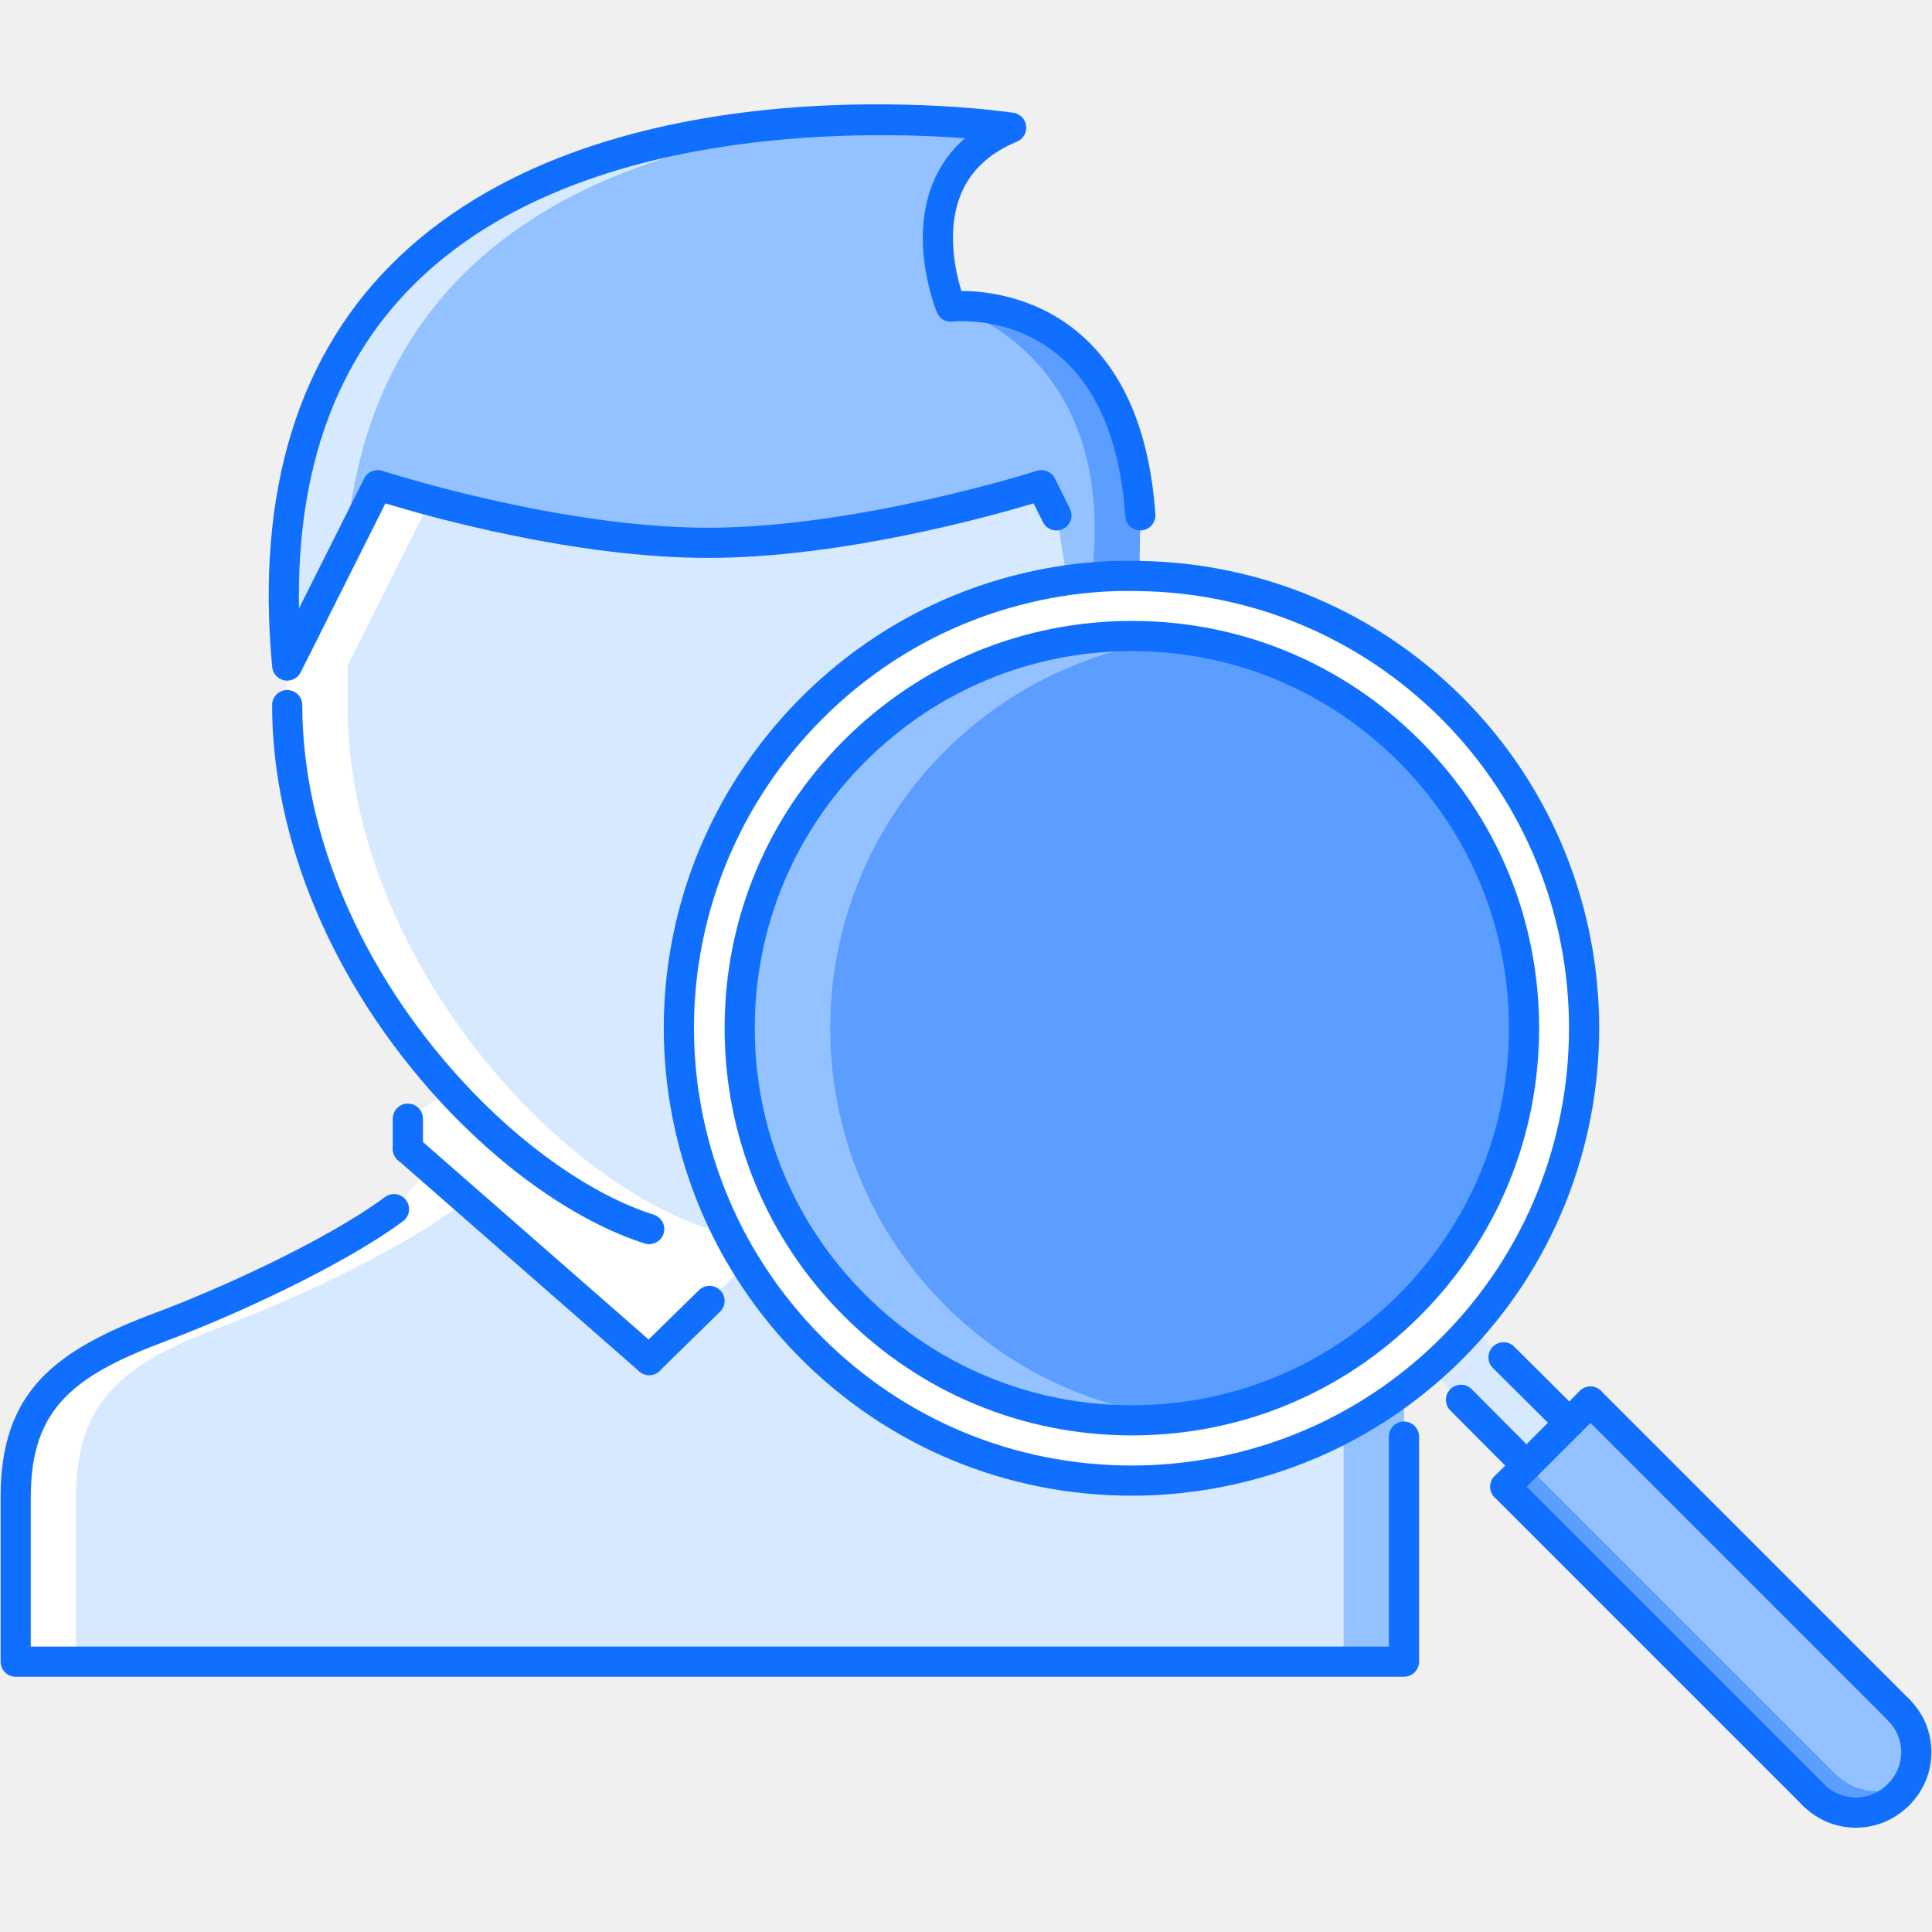
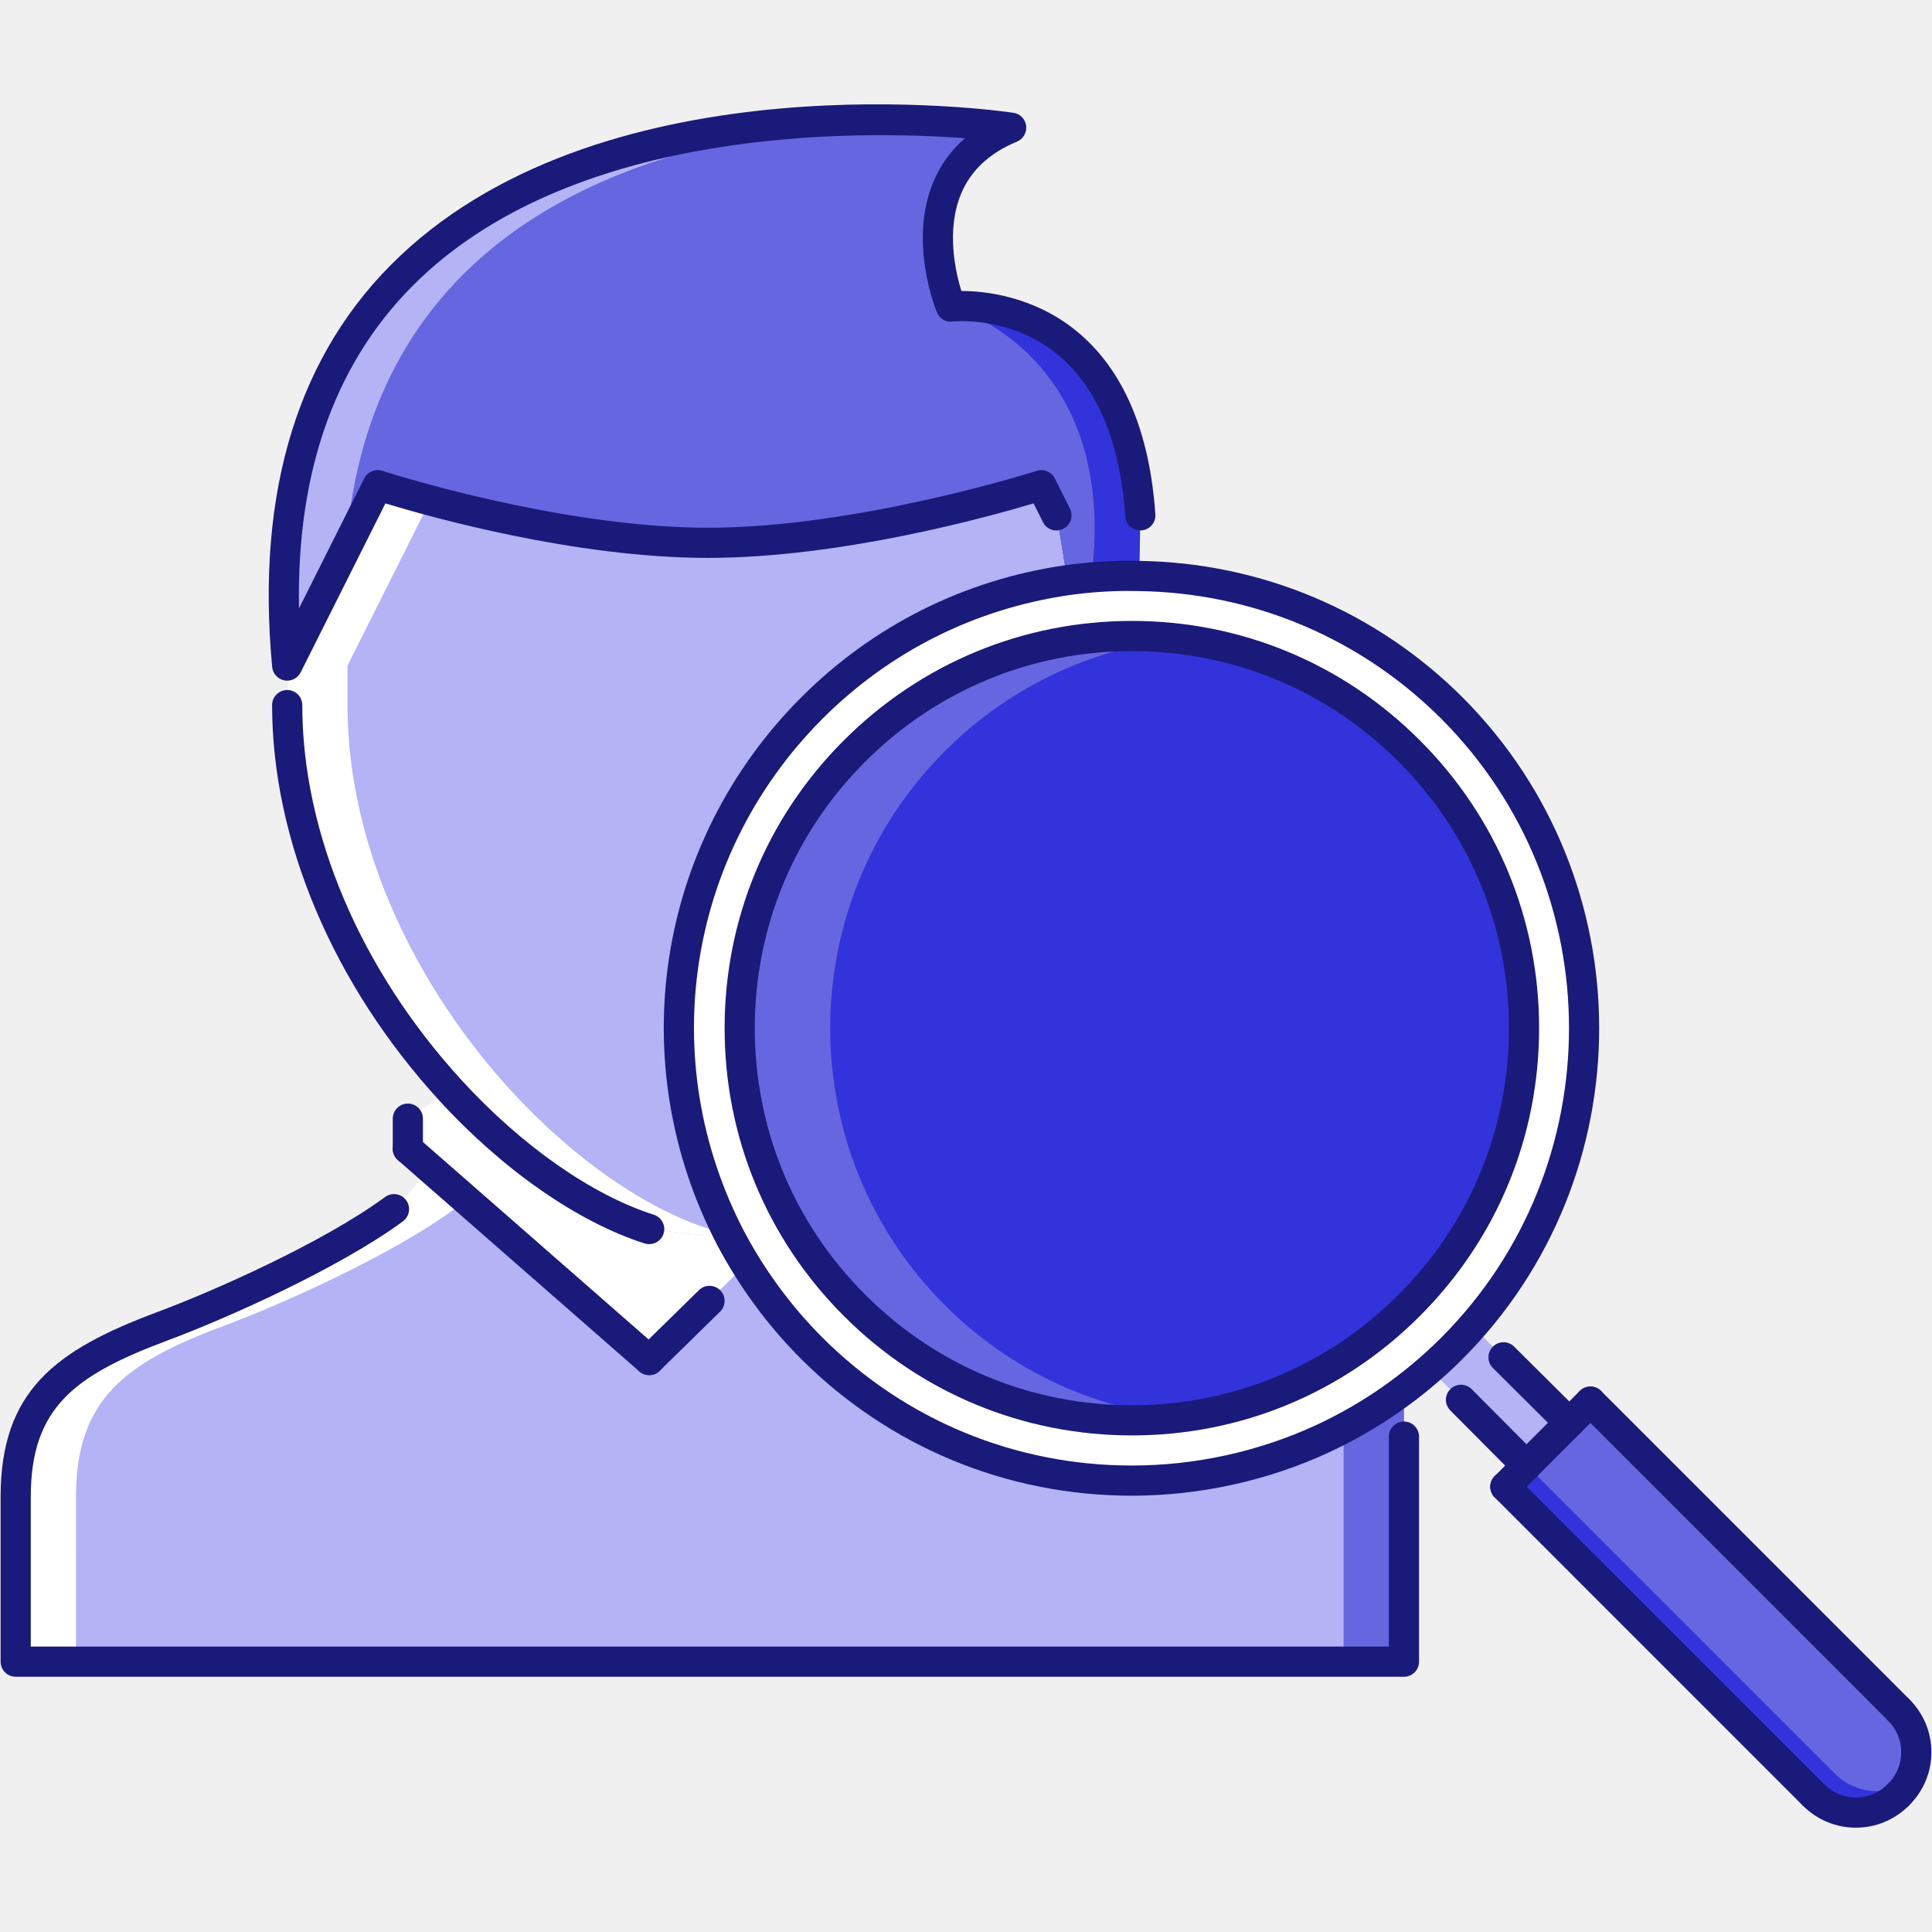
<svg xmlns="http://www.w3.org/2000/svg" version="1.1" id="Layer_1" x="0px" y="0px" width="512px" height="512px" viewBox="0 0 512 512" enable-background="new 0 0 512 512" xml:space="preserve">
+   <style>
+ 	.primary {
+ 		fill: #3333DB;
+ 	}
+ 
+ 	.darker-primary{
+ 		fill: #2525B4;
+ 	}
+ 
+ 	.lighter-primary {
+ 		fill: #6666E0;
+ 	}
+ 
+ 	.very-light-primary {
+ 		fill: #B3B3F5;
+ 	}
+ 
+ 	.double-dark-primary {
+ 		fill: #1A1A7A;
+ 	}
+ 
+ 	.white {
+ 		fill: #fff;
+ 	}
+ </style>
  <g id="_x39__man_x2C__search_x2C__hunter_x2C__head_x2C__job_x2C__work_x2C__office">
    <g>
      <g>
-         <polygon fill="#D7E9FF" points="391.062,352.319 379.758,363.624 404.521,388.404 415.842,377.092    " />
+         <polygon class="very-light-primary" points="391.062,352.319 379.758,363.624 404.521,388.404 415.842,377.092    " />
      </g>
    </g>
    <g>
      <g>
-         <path fill="#94C1FF" d="M251.989,81.25c0,0,45.964-5.594,50.212,55.321l-0.5,16.071c-6.309-0.16-12.695,0.242-18.939,1.116     l-2.795-17.184l-3.998-7.994c0,0-47.401,15.267-88.334,15.271c-40.855,0-87.542-15.274-87.542-15.274L76.109,176.38     C59.877,3.225,267.975,33.841,267.975,33.841C237.522,46.395,251.989,81.25,251.989,81.25z" />
+         <path class="lighter-primary" d="M251.989,81.25c0,0,45.964-5.594,50.212,55.321l-0.5,16.071c-6.309-0.16-12.695,0.242-18.939,1.116     l-2.795-17.184l-3.998-7.994c0,0-47.401,15.267-88.334,15.271c-40.855,0-87.542-15.274-87.542-15.274L76.109,176.38     C59.877,3.225,267.975,33.841,267.975,33.841C237.522,46.395,251.989,81.25,251.989,81.25z" />
      </g>
    </g>
    <g>
      <g>
        <g>
-           <path fill="#5C9EFF" d="M251.989,81.25c0,0,44.654,11.983,37.283,71.732l12.68-0.34l0.25-16.071      C297.953,75.656,251.989,81.25,251.989,81.25z" />
+           <path class="primary" d="M251.989,81.25c0,0,44.654,11.983,37.283,71.732l12.68-0.34l0.25-16.071      C297.953,75.656,251.989,81.25,251.989,81.25z" />
        </g>
      </g>
    </g>
    <g>
      <g>
        <g>
-           <path fill="#D7E9FF" d="M241.34,31.877C185.768,30.374,63.523,42.112,76.109,176.38l15.567-31.033      C98.718,50.31,186.861,33.247,241.34,31.877z" />
+           <path class="very-light-primary" d="M241.34,31.877C185.768,30.374,63.523,42.112,76.109,176.38l15.567-31.033      C98.718,50.31,186.861,33.247,241.34,31.877z" />
        </g>
      </g>
    </g>
    <g>
      <g>
-         <path fill="#94C1FF" d="M503.096,475.626c-6.23,6.308-16.301,6.315-22.547,0l-81.617-81.624l5.59-5.598l11.352-11.359     l5.605-5.599l81.617,81.624C509.42,459.309,509.42,469.388,503.096,475.626z" />
+         <path class="lighter-primary" d="M503.096,475.626c-6.23,6.308-16.301,6.315-22.547,0l-81.617-81.624l5.59-5.598l11.352-11.359     l5.605-5.599l81.617,81.624C509.42,459.309,509.42,469.388,503.096,475.626z" />
      </g>
    </g>
    <g>
      <g>
-         <path fill="#5C9EFF" d="M486.201,469.966l-81.617-81.616l-0.062,0.055l-5.59,5.598l81.617,81.624     c6.246,6.315,16.316,6.308,22.547,0c0.982-0.984,1.764-2.077,2.451-3.209C499.426,476.07,491.463,475.298,486.201,469.966z" />
+         <path class="primary" d="M486.201,469.966l-81.617-81.616l-0.062,0.055l-5.59,5.598l81.617,81.624     c6.246,6.315,16.316,6.308,22.547,0c0.982-0.984,1.764-2.077,2.451-3.209C499.426,476.07,491.463,475.298,486.201,469.966z" />
      </g>
    </g>
    <g>
      <g>
-         <path fill="#D7E9FF" d="M113.926,309.574l-5.839-5.121v-7.994l11.273-7.511c16.629,18.151,35.656,31.338,52.683,36.771     l21.665,2.562c5.52,10.391,12.632,20.22,21.423,29.019c36.615,36.538,90.974,44.532,135.349,23.983l21.58-12.912     c0,25.826,0,71.989,0,71.989H4.158c0,0,0-17.823,0-43.642c0-25.826,12.874-35.5,38.692-45.173     c16.793-6.237,45.57-19.346,61.56-31.104L113.926,309.574z" />
+         <path class="very-light-primary" d="M113.926,309.574l-5.839-5.121v-7.994l11.273-7.511c16.629,18.151,35.656,31.338,52.683,36.771     l21.665,2.562c5.52,10.391,12.632,20.22,21.423,29.019c36.615,36.538,90.974,44.532,135.349,23.983l21.58-12.912     c0,25.826,0,71.989,0,71.989H4.158c0,0,0-17.823,0-43.642c0-25.826,12.874-35.5,38.692-45.173     c16.793-6.237,45.57-19.346,61.56-31.104L113.926,309.574z" />
      </g>
    </g>
    <g>
      <g>
        <g>
          <path fill="#FFFFFF" d="M58.839,351.546c16.793-6.237,45.57-19.346,61.56-31.104l9.517-10.876l-5.84-5.105l-0.008-8.002      l1.554-1.031c-2.115-2.084-4.208-4.239-6.261-6.479l-11.273,7.511v7.994l5.839,5.121l-9.517,10.868      C88.42,332.2,59.643,345.309,42.85,351.546c-25.818,9.673-38.692,19.347-38.692,45.173c0,25.818,0,43.642,0,43.642h15.989      c0,0,0-17.823-0.008-43.642C20.147,370.893,33.021,361.219,58.839,351.546z" />
        </g>
      </g>
    </g>
    <g>
      <g>
        <polygon fill="#FFFFFF" points="172.043,360.423 108.087,304.453 108.087,296.459 119.36,288.948 204.021,328.757    " />
      </g>
    </g>
    <g>
      <g>
-         <path fill="#D7E9FF" d="M279.967,136.575l2.795,17.184c-24.777,3.595-48.604,14.869-67.63,33.899     c-37.975,38.052-45.095,95.373-21.423,140.624l-21.665-2.562c-17.027-5.434-36.054-18.62-52.683-36.771     c-24.226-26.467-43.251-63.477-43.251-102.091V176.38l23.983-47.803c0,0,46.687,15.274,87.542,15.274     c40.933-0.004,88.334-15.271,88.334-15.271L279.967,136.575z" />
+         <path class="very-light-primary" d="M279.967,136.575l2.795,17.184c-24.777,3.595-48.604,14.869-67.63,33.899     c-37.975,38.052-45.095,95.373-21.423,140.624l-21.665-2.562c-17.027-5.434-36.054-18.62-52.683-36.771     c-24.226-26.467-43.251-63.477-43.251-102.091V176.38l23.983-47.803c0,0,46.687,15.274,87.542,15.274     c40.933-0.004,88.334-15.271,88.334-15.271L279.967,136.575z" />
      </g>
    </g>
    <g>
      <g>
        <g>
          <path fill="#FFFFFF" d="M188.033,325.72c-17.028-5.434-36.054-18.628-52.683-36.771      c-24.226-26.463-43.252-63.477-43.252-102.087v-10.478l21.954-43.763c-8.58-2.299-13.959-4.044-13.959-4.044L76.109,176.38      v10.478c0,38.614,19.026,75.624,43.251,102.091c16.629,18.151,35.656,31.338,52.683,36.771l21.665,2.562      c-0.344-0.664-0.617-1.344-0.945-1.999L188.033,325.72z" />
        </g>
      </g>
    </g>
    <g>
      <g>
-         <path fill="#5C9EFF" d="M226.483,345.948c-40.605-40.535-40.613-106.408,0-146.939c40.617-40.613,106.416-40.609,146.951,0     c40.598,40.531,40.598,106.404,0,146.939C332.898,386.562,267.084,386.562,226.483,345.948z" />
+         <path class="primary" d="M226.483,345.948c-40.605-40.535-40.613-106.408,0-146.939c40.617-40.613,106.416-40.609,146.951,0     c40.598,40.531,40.598,106.404,0,146.939C332.898,386.562,267.084,386.562,226.483,345.948z" />
      </g>
    </g>
    <g>
      <g>
-         <path fill="#94C1FF" d="M250.466,345.948c-40.605-40.535-40.605-106.408,0-146.939c17.243-17.246,39.04-27.091,61.508-29.691     c-30.432-3.521-62.125,6.324-85.492,29.691c-40.613,40.531-40.605,106.404,0,146.939c23.359,23.367,55.06,33.212,85.492,29.69     C289.506,373.039,267.709,363.194,250.466,345.948z" />
+         <path class="lighter-primary" d="M250.466,345.948c-40.605-40.535-40.605-106.408,0-146.939c17.243-17.246,39.04-27.091,61.508-29.691     c-30.432-3.521-62.125,6.324-85.492,29.691c-40.613,40.531-40.605,106.404,0,146.939c23.359,23.367,55.06,33.212,85.492,29.69     C289.506,373.039,267.709,363.194,250.466,345.948z" />
      </g>
    </g>
    <g>
      <g>
        <path fill="#FFFFFF" d="M373.434,345.948c40.598-40.535,40.598-106.408,0-146.939c-40.535-40.609-106.334-40.613-146.951,0     c-40.613,40.531-40.605,106.404,0,146.939C267.084,386.562,332.898,386.562,373.434,345.948z M384.785,187.662     c46.766,46.843,46.766,122.795,0,169.638c-10.242,10.235-21.922,18.229-34.305,23.983     c-44.375,20.549-98.734,12.555-135.349-23.983c-8.791-8.799-15.903-18.628-21.423-29.019     c-23.672-45.251-16.552-102.571,21.423-140.624c19.026-19.03,42.853-30.304,67.63-33.899c6.244-0.874,12.631-1.276,18.939-1.116     C331.854,153.044,361.832,164.716,384.785,187.662z" />
      </g>
    </g>
    <g>
      <g>
        <g>
-           <path fill="#94C1FF" d="M356.07,440.36h15.99c0,0,0-45.781,0-71.989c-5.076,3.466-10.432,6.534-15.99,9.259      C356.07,402.309,356.07,440.36,356.07,440.36z" />
+           <path class="lighter-primary" d="M356.07,440.36h15.99c0,0,0-45.781,0-71.989c-5.076,3.466-10.432,6.534-15.99,9.259      C356.07,402.309,356.07,440.36,356.07,440.36z" />
        </g>
      </g>
    </g>
    <g>
      <g>
        <g>
-           <path fill="#116FFF" d="M4.158,444.357c-1.062,0-2.077-0.421-2.826-1.171c-0.75-0.749-1.171-1.765-1.171-2.826v-43.642      c0-28.122,14.513-38.888,41.284-48.92c15.45-5.738,44.313-18.604,60.6-30.573c1.764-1.304,4.271-0.937,5.59,0.851      c1.304,1.78,0.921,4.279-0.859,5.591c-16.941,12.452-46.679,25.732-62.535,31.626c-24.444,9.158-36.085,17.691-36.085,41.426      v39.645h359.908v-55.642c0-2.21,1.795-3.997,3.998-3.997c2.217,0,3.996,1.787,3.996,3.997v59.639      c0,2.21-1.779,3.997-3.996,3.997H4.158z" />
+           <path class="double-dark-primary" d="M4.158,444.357c-1.062,0-2.077-0.421-2.826-1.171c-0.75-0.749-1.171-1.765-1.171-2.826v-43.642      c0-28.122,14.513-38.888,41.284-48.92c15.45-5.738,44.313-18.604,60.6-30.573c1.764-1.304,4.271-0.937,5.59,0.851      c1.304,1.78,0.921,4.279-0.859,5.591c-16.941,12.452-46.679,25.732-62.535,31.626c-24.444,9.158-36.085,17.691-36.085,41.426      v39.645h359.908v-55.642c0-2.21,1.795-3.997,3.998-3.997c2.217,0,3.996,1.787,3.996,3.997v59.639      c0,2.21-1.779,3.997-3.996,3.997H4.158z" />
        </g>
      </g>
      <g>
        <g>
-           <path fill="#116FFF" d="M172.043,329.717c-0.398,0-0.812-0.055-1.218-0.188c-17.699-5.652-37.537-19.463-54.416-37.88      c-28.153-30.761-44.298-68.953-44.298-104.792c0-2.209,1.788-3.997,3.998-3.997c2.209,0,3.997,1.788,3.997,3.997      c0,33.864,15.38,70.089,42.206,99.39c15.958,17.425,34.531,30.425,50.95,35.671c2.1,0.672,3.264,2.92,2.592,5.02      C175.307,328.64,173.738,329.717,172.043,329.717z" />
+           <path class="double-dark-primary" d="M172.043,329.717c-0.398,0-0.812-0.055-1.218-0.188c-17.699-5.652-37.537-19.463-54.416-37.88      c-28.153-30.761-44.298-68.953-44.298-104.792c0-2.209,1.788-3.997,3.998-3.997c2.209,0,3.997,1.788,3.997,3.997      c0,33.864,15.38,70.089,42.206,99.39c15.958,17.425,34.531,30.425,50.95,35.671c2.1,0.672,3.264,2.92,2.592,5.02      C175.307,328.64,173.738,329.717,172.043,329.717z" />
        </g>
      </g>
      <g>
        <g>
-           <path fill="#116FFF" d="M76.109,180.377c-0.242,0-0.492-0.023-0.742-0.07c-1.749-0.328-3.068-1.78-3.24-3.552      c-4.38-46.78,6.972-83.381,33.743-108.781c55.954-53.093,158.357-38.728,162.699-38.087c1.779,0.261,3.152,1.678,3.371,3.466      c0.219,1.784-0.779,3.498-2.436,4.185c-7.264,2.99-12.244,7.651-14.822,13.85c-4.005,9.673-1.437,20.787,0.094,25.729      c5.558-0.031,19.007,1.132,30.656,10.739c12.24,10.106,19.221,26.404,20.75,48.439c0.156,2.202-1.498,4.111-3.699,4.267      c-2.404,0.047-4.123-1.511-4.279-3.712c-1.373-19.764-7.385-34.172-17.863-42.83c-12.725-10.505-27.71-8.811-27.867-8.803      c-1.866,0.277-3.49-0.781-4.177-2.432c-0.312-0.753-7.573-18.608-1-34.457c1.897-4.555,4.708-8.467,8.424-11.695      c-28.403-2.101-101.954-3.104-144.371,37.158c-22.04,20.923-32.806,50.29-32.111,87.433l17.277-34.438      c0.89-1.772,2.967-2.631,4.817-2.007c0.461,0.148,46.578,15.076,86.301,15.076c39.809-0.004,86.633-14.928,87.1-15.08      c1.875-0.601,3.92,0.25,4.811,2.019l3.996,7.994c0.984,1.976,0.188,4.376-1.795,5.364c-1.982,0.984-4.371,0.191-5.355-1.788      l-2.482-4.966c-11.551,3.467-50.916,14.447-86.274,14.451c-35.242,0-74.043-10.957-85.497-14.443l-22.454,44.767      C78.998,179.542,77.6,180.377,76.109,180.377z" />
+           <path class="double-dark-primary" d="M76.109,180.377c-0.242,0-0.492-0.023-0.742-0.07c-1.749-0.328-3.068-1.78-3.24-3.552      c-4.38-46.78,6.972-83.381,33.743-108.781c55.954-53.093,158.357-38.728,162.699-38.087c1.779,0.261,3.152,1.678,3.371,3.466      c0.219,1.784-0.779,3.498-2.436,4.185c-7.264,2.99-12.244,7.651-14.822,13.85c-4.005,9.673-1.437,20.787,0.094,25.729      c5.558-0.031,19.007,1.132,30.656,10.739c12.24,10.106,19.221,26.404,20.75,48.439c0.156,2.202-1.498,4.111-3.699,4.267      c-2.404,0.047-4.123-1.511-4.279-3.712c-1.373-19.764-7.385-34.172-17.863-42.83c-12.725-10.505-27.71-8.811-27.867-8.803      c-1.866,0.277-3.49-0.781-4.177-2.432c-0.312-0.753-7.573-18.608-1-34.457c1.897-4.555,4.708-8.467,8.424-11.695      c-28.403-2.101-101.954-3.104-144.371,37.158c-22.04,20.923-32.806,50.29-32.111,87.433l17.277-34.438      c0.89-1.772,2.967-2.631,4.817-2.007c0.461,0.148,46.578,15.076,86.301,15.076c39.809-0.004,86.633-14.928,87.1-15.08      c1.875-0.601,3.92,0.25,4.811,2.019l3.996,7.994c0.984,1.976,0.188,4.376-1.795,5.364c-1.982,0.984-4.371,0.191-5.355-1.788      l-2.482-4.966c-11.551,3.467-50.916,14.447-86.274,14.451c-35.242,0-74.043-10.957-85.497-14.443l-22.454,44.767      C78.998,179.542,77.6,180.377,76.109,180.377z" />
        </g>
      </g>
      <g>
        <g>
-           <path fill="#116FFF" d="M108.087,308.45c-2.209,0-3.998-1.788-3.998-3.997v-7.994c0-2.21,1.788-3.998,3.998-3.998      s3.998,1.788,3.998,3.998v7.994C112.084,306.662,110.296,308.45,108.087,308.45z" />
+           <path class="double-dark-primary" d="M108.087,308.45c-2.209,0-3.998-1.788-3.998-3.997v-7.994c0-2.21,1.788-3.998,3.998-3.998      s3.998,1.788,3.998,3.998v7.994C112.084,306.662,110.296,308.45,108.087,308.45z" />
        </g>
      </g>
      <g>
        <g>
-           <path fill="#116FFF" d="M172.043,364.42c-0.937,0-1.874-0.328-2.631-0.991l-63.957-55.97c-1.663-1.452-1.827-3.981-0.375-5.637      c1.452-1.671,3.99-1.827,5.637-0.375l63.957,55.962c1.663,1.46,1.835,3.981,0.375,5.645      C174.26,363.959,173.152,364.42,172.043,364.42z" />
+           <path class="double-dark-primary" d="M172.043,364.42c-0.937,0-1.874-0.328-2.631-0.991l-63.957-55.97c-1.663-1.452-1.827-3.981-0.375-5.637      c1.452-1.671,3.99-1.827,5.637-0.375l63.957,55.962c1.663,1.46,1.835,3.981,0.375,5.645      C174.26,363.959,173.152,364.42,172.043,364.42z" />
        </g>
      </g>
      <g>
        <g>
-           <path fill="#116FFF" d="M172.043,364.42c-1.039,0-2.069-0.406-2.857-1.202c-1.546-1.577-1.515-4.106,0.062-5.652l15.989-15.669      c1.577-1.554,4.099-1.515,5.652,0.055c1.546,1.577,1.515,4.106-0.062,5.652l-15.989,15.669      C174.065,364.037,173.05,364.42,172.043,364.42z" />
+           <path class="double-dark-primary" d="M172.043,364.42c-1.039,0-2.069-0.406-2.857-1.202c-1.546-1.577-1.515-4.106,0.062-5.652l15.989-15.669      c1.577-1.554,4.099-1.515,5.652,0.055c1.546,1.577,1.515,4.106-0.062,5.652l-15.989,15.669      C174.065,364.037,173.05,364.42,172.043,364.42z" />
        </g>
      </g>
      <g>
        <g>
-           <path fill="#116FFF" d="M299.969,396.375c-33.104,0-64.242-12.874-87.664-36.241c-8.799-8.807-16.239-18.894-22.126-29.979      c-25.287-48.334-16.395-106.724,22.126-145.319c19.042-19.049,43.205-31.163,69.878-35.031      c5.652-0.792,11.305-1.194,16.785-1.194l2.842,0.035c32.4,0.433,62.879,13.284,85.801,36.19      c48.248,48.331,48.248,126.957,0,175.283c-10.32,10.321-22.234,18.659-35.445,24.788      C335.959,392.409,317.924,396.375,299.969,396.375z M298.969,156.604c-5.121,0-10.383,0.375-15.646,1.112      c-24.947,3.619-47.549,14.951-65.365,32.767c-36.03,36.108-44.353,90.735-20.705,135.939      c5.504,10.368,12.476,19.814,20.705,28.051c21.907,21.868,51.031,33.907,82.011,33.907c16.801,0,33.68-3.709,48.842-10.728      c12.334-5.73,23.498-13.53,33.148-23.18c45.125-45.211,45.125-118.774,0-163.99c-21.438-21.419-49.951-33.438-80.305-33.844      L298.969,156.604z" />
+           <path class="double-dark-primary" d="M299.969,396.375c-33.104,0-64.242-12.874-87.664-36.241c-8.799-8.807-16.239-18.894-22.126-29.979      c-25.287-48.334-16.395-106.724,22.126-145.319c19.042-19.049,43.205-31.163,69.878-35.031      c5.652-0.792,11.305-1.194,16.785-1.194l2.842,0.035c32.4,0.433,62.879,13.284,85.801,36.19      c48.248,48.331,48.248,126.957,0,175.283c-10.32,10.321-22.234,18.659-35.445,24.788      C335.959,392.409,317.924,396.375,299.969,396.375z M298.969,156.604c-5.121,0-10.383,0.375-15.646,1.112      c-24.947,3.619-47.549,14.951-65.365,32.767c-36.03,36.108-44.353,90.735-20.705,135.939      c5.504,10.368,12.476,19.814,20.705,28.051c21.907,21.868,51.031,33.907,82.011,33.907c16.801,0,33.68-3.709,48.842-10.728      c12.334-5.73,23.498-13.53,33.148-23.18c45.125-45.211,45.125-118.774,0-163.99c-21.438-21.419-49.951-33.438-80.305-33.844      L298.969,156.604z" />
        </g>
      </g>
      <g>
        <g>
-           <path fill="#116FFF" d="M299.984,380.401c-28.824,0-55.935-11.227-76.328-31.627c-20.393-20.361-31.627-47.46-31.627-76.308      c0-28.839,11.234-55.931,31.627-76.288c20.393-20.392,47.503-31.627,76.328-31.627s55.914,11.235,76.275,31.635      c20.393,20.349,31.619,47.44,31.619,76.28c0,28.848-11.227,55.946-31.619,76.308      C355.898,369.167,328.809,380.401,299.984,380.401z M299.984,172.547c-26.686,0-51.79,10.403-70.675,29.289      c-18.886,18.847-29.285,43.931-29.285,70.631c0,26.709,10.399,51.801,29.285,70.647c18.886,18.894,43.974,29.293,70.675,29.293      c26.684,0,51.762-10.399,70.623-29.285c18.877-18.854,29.277-43.946,29.277-70.655c0-26.7-10.4-51.785-29.277-70.627      C351.746,182.95,326.668,172.547,299.984,172.547z" />
+           <path class="double-dark-primary" d="M299.984,380.401c-28.824,0-55.935-11.227-76.328-31.627c-20.393-20.361-31.627-47.46-31.627-76.308      c0-28.839,11.234-55.931,31.627-76.288c20.393-20.392,47.503-31.627,76.328-31.627s55.914,11.235,76.275,31.635      c20.393,20.349,31.619,47.44,31.619,76.28c0,28.848-11.227,55.946-31.619,76.308      C355.898,369.167,328.809,380.401,299.984,380.401z M299.984,172.547c-26.686,0-51.79,10.403-70.675,29.289      c-18.886,18.847-29.285,43.931-29.285,70.631c0,26.709,10.399,51.801,29.285,70.647c18.886,18.894,43.974,29.293,70.675,29.293      c26.684,0,51.762-10.399,70.623-29.285c18.877-18.854,29.277-43.946,29.277-70.655c0-26.7-10.4-51.785-29.277-70.627      C351.746,182.95,326.668,172.547,299.984,172.547z" />
        </g>
      </g>
      <g>
        <g>
-           <path fill="#116FFF" d="M404.521,392.401c-1.014,0-2.045-0.398-2.826-1.179l-17.348-17.434c-1.561-1.569-1.561-4.1,0.016-5.652      c1.562-1.554,4.092-1.554,5.652,0.016l17.348,17.434c1.547,1.561,1.547,4.09-0.016,5.652      C406.566,392.011,405.553,392.401,404.521,392.401z" />
+           <path class="double-dark-primary" d="M404.521,392.401c-1.014,0-2.045-0.398-2.826-1.179l-17.348-17.434c-1.561-1.569-1.561-4.1,0.016-5.652      c1.562-1.554,4.092-1.554,5.652,0.016l17.348,17.434c1.547,1.561,1.547,4.09-0.016,5.652      C406.566,392.011,405.553,392.401,404.521,392.401z" />
        </g>
      </g>
      <g>
        <g>
-           <path fill="#116FFF" d="M415.873,381.042c-1.014,0-2.029-0.383-2.811-1.163l-17.426-17.34c-1.576-1.562-1.576-4.092-0.016-5.652      c1.562-1.57,4.092-1.57,5.652-0.016l17.426,17.34c1.562,1.561,1.562,4.09,0.016,5.652      C417.936,380.651,416.904,381.042,415.873,381.042z" />
+           <path class="double-dark-primary" d="M415.873,381.042c-1.014,0-2.029-0.383-2.811-1.163l-17.426-17.34c-1.576-1.562-1.576-4.092-0.016-5.652      c1.562-1.57,4.092-1.57,5.652-0.016l17.426,17.34c1.562,1.561,1.562,4.09,0.016,5.652      C417.936,380.651,416.904,381.042,415.873,381.042z" />
        </g>
      </g>
      <g>
        <g>
-           <path fill="#116FFF" d="M398.932,397.999c-1.031,0-2.045-0.391-2.826-1.171c-1.561-1.562-1.561-4.092,0-5.652l22.547-22.556      c1.562-1.562,4.092-1.562,5.652,0c1.562,1.562,1.562,4.091,0,5.652l-22.547,22.556      C400.977,397.608,399.947,397.999,398.932,397.999z" />
+           <path class="double-dark-primary" d="M398.932,397.999c-1.031,0-2.045-0.391-2.826-1.171c-1.561-1.562-1.561-4.092,0-5.652l22.547-22.556      c1.562-1.562,4.092-1.562,5.652,0c1.562,1.562,1.562,4.091,0,5.652l-22.547,22.556      C400.977,397.608,399.947,397.999,398.932,397.999z" />
        </g>
      </g>
      <g>
        <g>
-           <path fill="#116FFF" d="M480.549,479.623c-1.016,0-2.047-0.391-2.826-1.171l-81.617-81.624c-1.561-1.562-1.561-4.092,0-5.652      c1.562-1.562,4.092-1.562,5.652,0l81.617,81.624c1.561,1.562,1.561,4.091,0,5.652      C482.594,479.232,481.578,479.623,480.549,479.623z" />
+           <path class="double-dark-primary" d="M480.549,479.623c-1.016,0-2.047-0.391-2.826-1.171l-81.617-81.624c-1.561-1.562-1.561-4.092,0-5.652      c1.562-1.562,4.092-1.562,5.652,0l81.617,81.624c1.561,1.562,1.561,4.091,0,5.652      C482.594,479.232,481.578,479.623,480.549,479.623z" />
        </g>
      </g>
      <g>
        <g>
-           <path fill="#116FFF" d="M503.096,457.068c-1.016,0-2.045-0.391-2.826-1.172l-81.617-81.624c-1.561-1.562-1.561-4.091,0-5.652      c1.562-1.562,4.092-1.562,5.652,0l81.617,81.624c1.561,1.562,1.561,4.092,0,5.652      C505.141,456.678,504.125,457.068,503.096,457.068z" />
+           <path class="double-dark-primary" d="M503.096,457.068c-1.016,0-2.045-0.391-2.826-1.172l-81.617-81.624c-1.561-1.562-1.561-4.091,0-5.652      c1.562-1.562,4.092-1.562,5.652,0l81.617,81.624c1.561,1.562,1.561,4.092,0,5.652      C505.141,456.678,504.125,457.068,503.096,457.068z" />
        </g>
      </g>
      <g>
        <g>
-           <path fill="#116FFF" d="M491.822,484.354L491.822,484.354c-5.324,0-10.338-2.1-14.115-5.917      c-1.547-1.577-1.531-4.106,0.031-5.66c1.576-1.546,4.105-1.53,5.652,0.039c2.264,2.287,5.262,3.544,8.432,3.544l0,0      c3.186,0,6.168-1.257,8.432-3.544c1.561-1.569,4.09-1.593,5.652-0.031c1.576,1.546,1.592,4.083,0.031,5.652      C502.174,482.254,497.146,484.354,491.822,484.354z" />
+           <path class="double-dark-primary" d="M491.822,484.354L491.822,484.354c-5.324,0-10.338-2.1-14.115-5.917      c-1.547-1.577-1.531-4.106,0.031-5.66c1.576-1.546,4.105-1.53,5.652,0.039c2.264,2.287,5.262,3.544,8.432,3.544l0,0      c3.186,0,6.168-1.257,8.432-3.544c1.561-1.569,4.09-1.593,5.652-0.031c1.576,1.546,1.592,4.083,0.031,5.652      C502.174,482.254,497.146,484.354,491.822,484.354z" />
        </g>
      </g>
      <g>
        <g>
-           <path fill="#116FFF" d="M503.096,479.623c-1.031,0-2.061-0.398-2.842-1.187c-1.547-1.577-1.531-4.106,0.031-5.66      c2.295-2.257,3.561-5.255,3.561-8.433c0-3.169-1.266-6.167-3.561-8.424c-1.562-1.553-1.578-4.083-0.031-5.66      c1.561-1.561,4.09-1.584,5.652-0.031c3.826,3.771,5.934,8.791,5.934,14.115c0,5.333-2.107,10.353-5.934,14.124      C505.125,479.24,504.109,479.623,503.096,479.623z" />
+           <path class="double-dark-primary" d="M503.096,479.623c-1.031,0-2.061-0.398-2.842-1.187c-1.547-1.577-1.531-4.106,0.031-5.66      c2.295-2.257,3.561-5.255,3.561-8.433c0-3.169-1.266-6.167-3.561-8.424c-1.562-1.553-1.578-4.083-0.031-5.66      c1.561-1.561,4.09-1.584,5.652-0.031c3.826,3.771,5.934,8.791,5.934,14.115c0,5.333-2.107,10.353-5.934,14.124      C505.125,479.24,504.109,479.623,503.096,479.623z" />
        </g>
      </g>
    </g>
  </g>
</svg>
